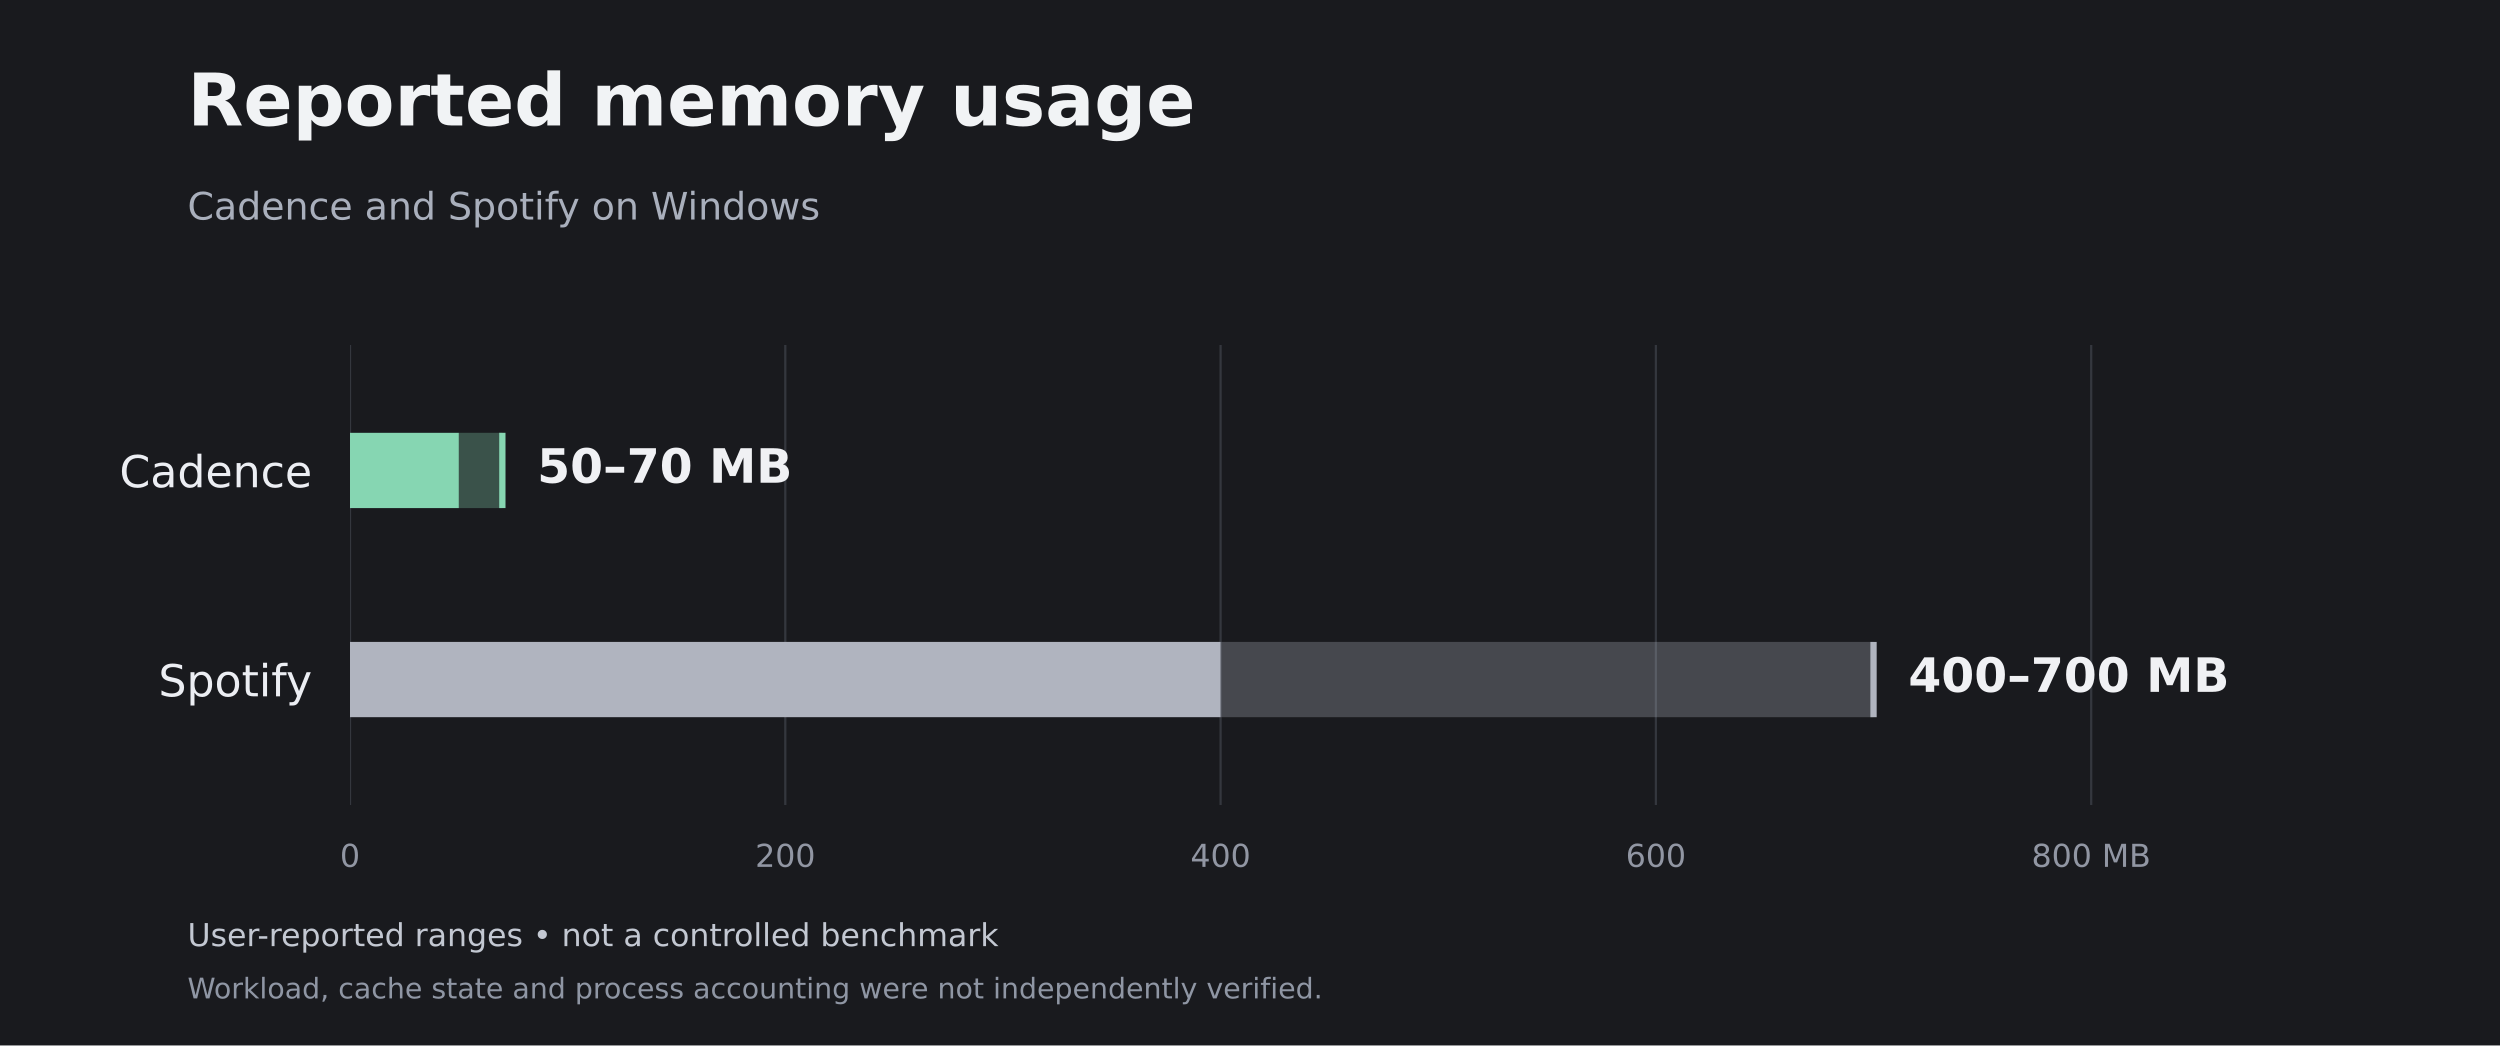
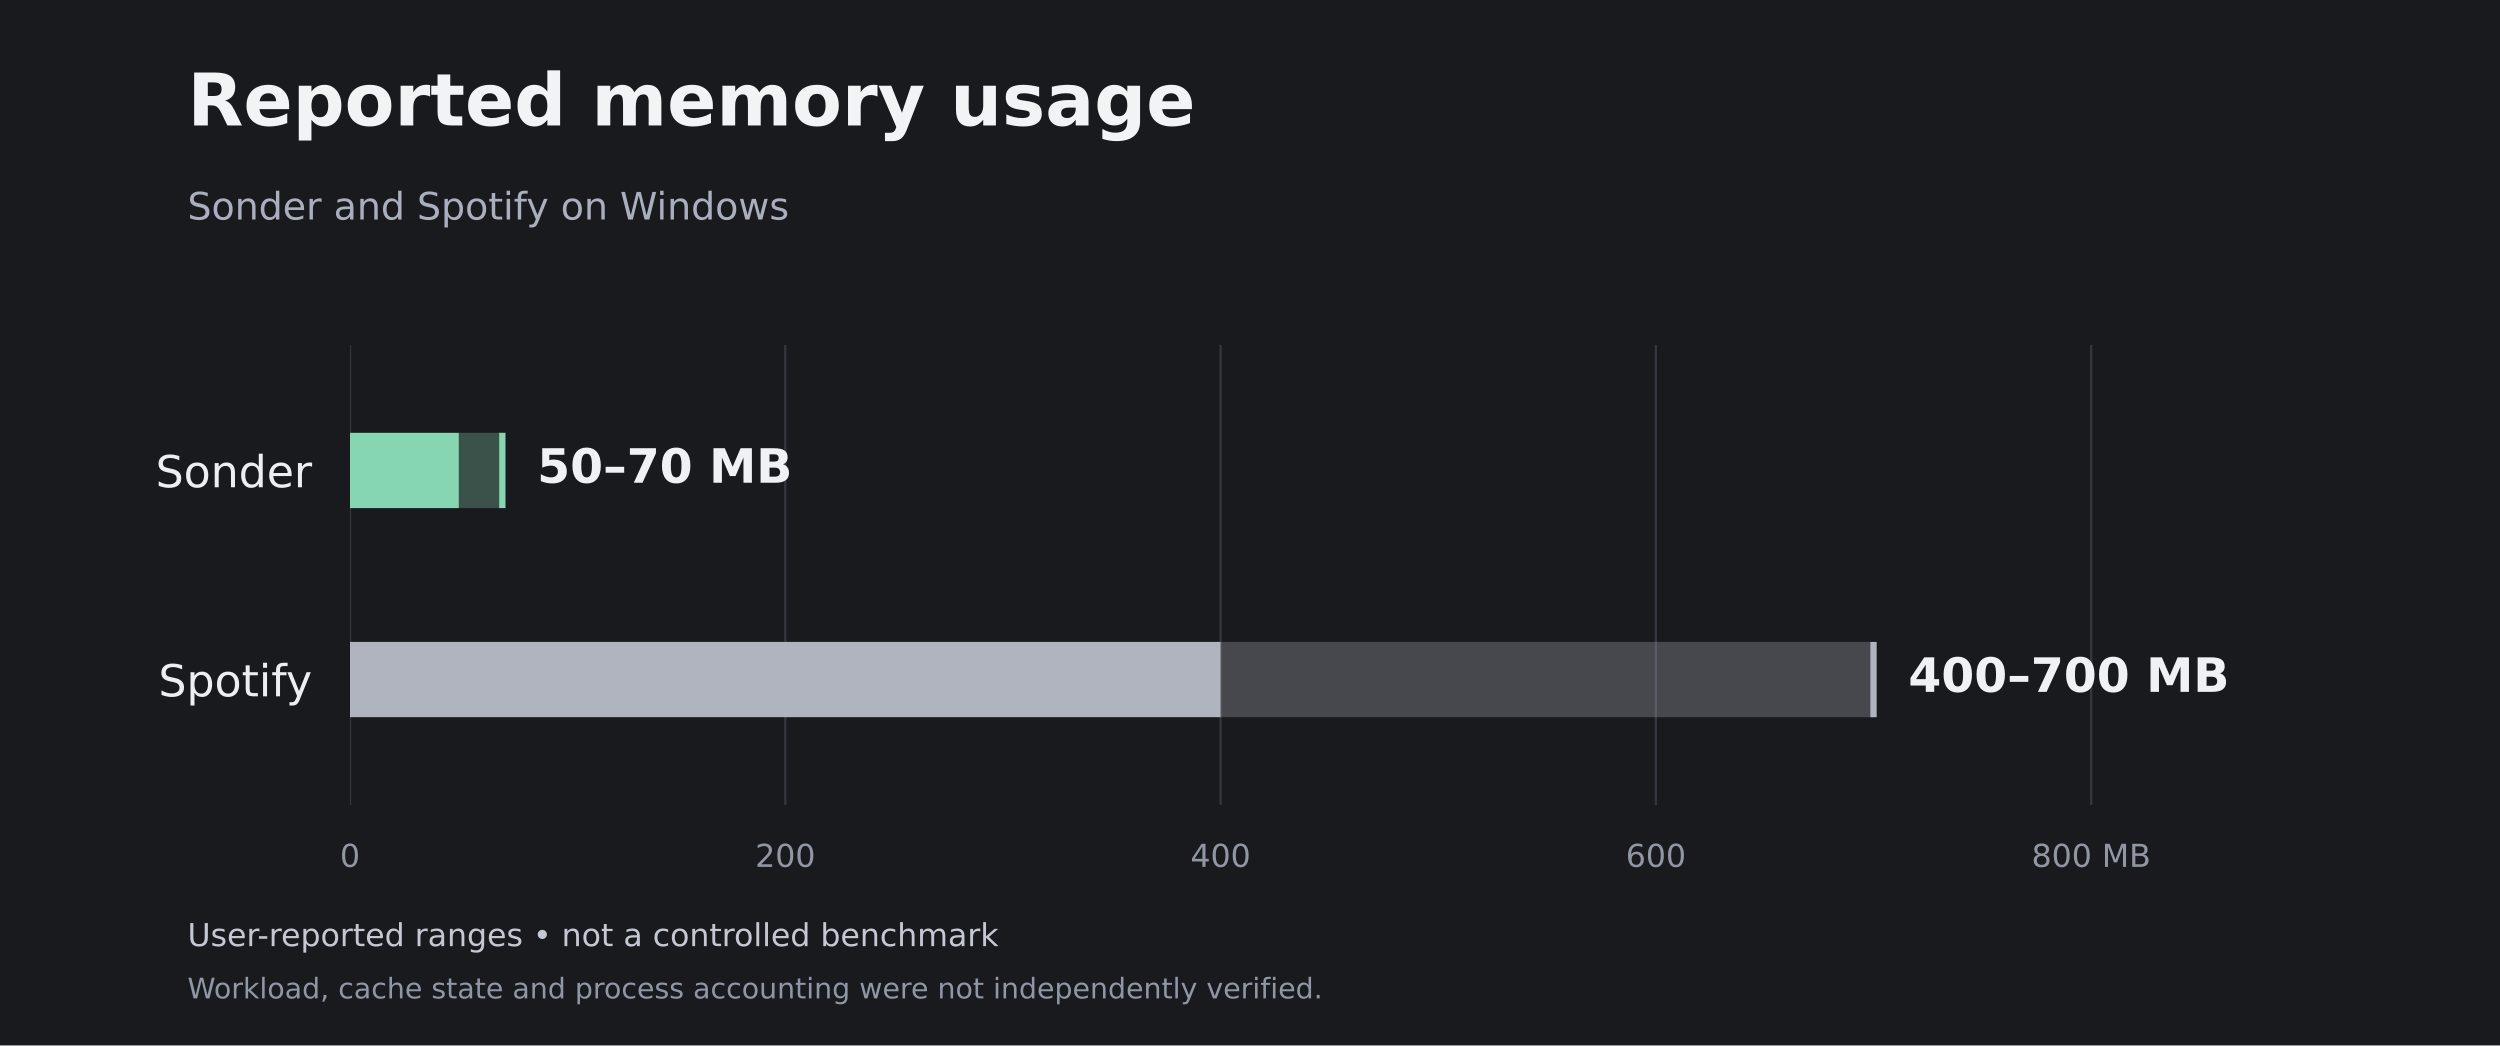
<svg xmlns="http://www.w3.org/2000/svg" width="792pt" height="331.2pt" viewBox="0 0 792 331.2" version="1.1">
  <defs>
    <style type="text/css">*{stroke-linejoin: round; stroke-linecap: butt}</style>
  </defs>
  <g id="figure_1">
    <g id="patch_1">
      <path d="M 0 331.2  L 792 331.2  L 792 0  L 0 0  z " style="fill: #191a1e" />
    </g>
    <g id="axes_1">
      <g id="patch_2">
        <path d="M 110.88 255.024  L 696.96 255.024  L 696.96 109.296  L 110.88 109.296  z " style="fill: #191a1e" />
      </g>
      <g id="matplotlib.axis_1">
        <g id="xtick_1">
          <g id="line2d_1">
-             <path d="M 110.88 255.024  L 110.88 109.296  " clip-path="url(#p76306eebe6)" style="fill: none; stroke: #34373e; stroke-width: 0.7; stroke-linecap: square" />
+             <path d="M 110.88 255.024  L 110.88 109.296  " clip-path="url(#pab46c2b3f3)" style="fill: none; stroke: #34373e; stroke-width: 0.7; stroke-linecap: square" />
          </g>
          <g id="line2d_2" />
          <g id="text_1">
            <text style="font-size: 10px; font-family: 'DejaVu Sans'; text-anchor: middle; fill: #9196a3" x="110.88" y="274.622" transform="rotate(-0 110.88 274.6217)">0</text>
          </g>
        </g>
        <g id="xtick_2">
          <g id="line2d_3">
-             <path d="M 248.781 255.024  L 248.781 109.296  " clip-path="url(#p76306eebe6)" style="fill: none; stroke: #34373e; stroke-width: 0.7; stroke-linecap: square" />
+             <path d="M 248.781 255.024  L 248.781 109.296  " clip-path="url(#pab46c2b3f3)" style="fill: none; stroke: #34373e; stroke-width: 0.7; stroke-linecap: square" />
          </g>
          <g id="line2d_4" />
          <g id="text_2">
            <text style="font-size: 10px; font-family: 'DejaVu Sans'; text-anchor: middle; fill: #9196a3" x="248.781" y="274.622" transform="rotate(-0 248.7812 274.6217)">200</text>
          </g>
        </g>
        <g id="xtick_3">
          <g id="line2d_5">
-             <path d="M 386.682 255.024  L 386.682 109.296  " clip-path="url(#p76306eebe6)" style="fill: none; stroke: #34373e; stroke-width: 0.7; stroke-linecap: square" />
+             <path d="M 386.682 255.024  L 386.682 109.296  " clip-path="url(#pab46c2b3f3)" style="fill: none; stroke: #34373e; stroke-width: 0.7; stroke-linecap: square" />
          </g>
          <g id="line2d_6" />
          <g id="text_3">
            <text style="font-size: 10px; font-family: 'DejaVu Sans'; text-anchor: middle; fill: #9196a3" x="386.682" y="274.622" transform="rotate(-0 386.6824 274.6217)">400</text>
          </g>
        </g>
        <g id="xtick_4">
          <g id="line2d_7">
-             <path d="M 524.584 255.024  L 524.584 109.296  " clip-path="url(#p76306eebe6)" style="fill: none; stroke: #34373e; stroke-width: 0.7; stroke-linecap: square" />
+             <path d="M 524.584 255.024  L 524.584 109.296  " clip-path="url(#pab46c2b3f3)" style="fill: none; stroke: #34373e; stroke-width: 0.7; stroke-linecap: square" />
          </g>
          <g id="line2d_8" />
          <g id="text_4">
            <text style="font-size: 10px; font-family: 'DejaVu Sans'; text-anchor: middle; fill: #9196a3" x="524.584" y="274.622" transform="rotate(-0 524.5835 274.6217)">600</text>
          </g>
        </g>
        <g id="xtick_5">
          <g id="line2d_9">
-             <path d="M 662.485 255.024  L 662.485 109.296  " clip-path="url(#p76306eebe6)" style="fill: none; stroke: #34373e; stroke-width: 0.7; stroke-linecap: square" />
+             <path d="M 662.485 255.024  L 662.485 109.296  " clip-path="url(#pab46c2b3f3)" style="fill: none; stroke: #34373e; stroke-width: 0.7; stroke-linecap: square" />
          </g>
          <g id="line2d_10" />
          <g id="text_5">
            <text style="font-size: 10px; font-family: 'DejaVu Sans'; text-anchor: middle; fill: #9196a3" x="662.485" y="274.622" transform="rotate(-0 662.4847 274.6217)">800 MB</text>
          </g>
        </g>
      </g>
      <g id="matplotlib.axis_2">
        <g id="ytick_1">
          <g id="line2d_11" />
          <g id="text_6">
-             <text style="font-size: 14px; font-family: 'DejaVu Sans'; text-anchor: end; fill: #eceef3" x="98.88" y="154.359" transform="rotate(-0 98.88 154.3589)">Cadence</text>
+             <text style="font-size: 14px; font-family: 'DejaVu Sans'; text-anchor: end; fill: #eceef3" x="98.88" y="154.359" transform="rotate(-0 98.88 154.3589)">Sonder</text>
          </g>
        </g>
        <g id="ytick_2">
          <g id="line2d_12" />
          <g id="text_7">
            <text style="font-size: 14px; font-family: 'DejaVu Sans'; text-anchor: end; fill: #eceef3" x="98.88" y="220.599" transform="rotate(-0 98.88 220.5989)">Spotify</text>
          </g>
        </g>
      </g>
      <g id="patch_3">
-         <path d="M 110.88 160.963  L 145.355 160.963  L 145.355 137.117  L 110.88 137.117  z " clip-path="url(#p76306eebe6)" style="fill: #86d6b2" />
+         <path d="M 110.88 160.963  L 145.355 160.963  L 145.355 137.117  L 110.88 137.117  z " clip-path="url(#pab46c2b3f3)" style="fill: #86d6b2" />
      </g>
      <g id="patch_4">
-         <path d="M 145.355 160.963  L 159.145 160.963  L 159.145 137.117  L 145.355 137.117  z " clip-path="url(#p76306eebe6)" style="fill: #86d6b2; opacity: 0.3" />
+         <path d="M 145.355 160.963  L 159.145 160.963  L 159.145 137.117  L 145.355 137.117  z " clip-path="url(#pab46c2b3f3)" style="fill: #86d6b2; opacity: 0.3" />
      </g>
      <g id="text_8">
        <text style="font-weight: 700; font-size: 15px; font-family: 'DejaVu Sans'; text-anchor: start; fill: #f0f1f4" x="170.178" y="152.936" transform="rotate(-0 170.1775 152.9365)">50–70 MB</text>
      </g>
      <g id="patch_5">
-         <path d="M 110.88 227.203  L 386.682 227.203  L 386.682 203.357  L 110.88 203.357  z " clip-path="url(#p76306eebe6)" style="fill: #b0b4bf" />
+         <path d="M 110.88 227.203  L 386.682 227.203  L 386.682 203.357  L 110.88 203.357  z " clip-path="url(#pab46c2b3f3)" style="fill: #b0b4bf" />
      </g>
      <g id="patch_6">
-         <path d="M 386.682 227.203  L 593.534 227.203  L 593.534 203.357  L 386.682 203.357  z " clip-path="url(#p76306eebe6)" style="fill: #b0b4bf; opacity: 0.3" />
+         <path d="M 386.682 227.203  L 593.534 227.203  L 593.534 203.357  L 386.682 203.357  z " clip-path="url(#pab46c2b3f3)" style="fill: #b0b4bf; opacity: 0.3" />
      </g>
      <g id="text_9">
        <text style="font-weight: 700; font-size: 15px; font-family: 'DejaVu Sans'; text-anchor: start; fill: #f0f1f4" x="604.566" y="219.176" transform="rotate(-0 604.5662 219.1765)">400–700 MB</text>
      </g>
      <g id="LineCollection_1">
-         <path d="M 159.145 160.963  L 159.145 137.117  " clip-path="url(#p76306eebe6)" style="fill: none; stroke: #86d6b2; stroke-width: 2" />
+         <path d="M 159.145 160.963  L 159.145 137.117  " clip-path="url(#pab46c2b3f3)" style="fill: none; stroke: #86d6b2; stroke-width: 2" />
      </g>
      <g id="LineCollection_2">
-         <path d="M 593.534 227.203  L 593.534 203.357  " clip-path="url(#p76306eebe6)" style="fill: none; stroke: #b0b4bf; stroke-width: 2" />
+         <path d="M 593.534 227.203  L 593.534 203.357  " clip-path="url(#pab46c2b3f3)" style="fill: none; stroke: #b0b4bf; stroke-width: 2" />
      </g>
    </g>
    <g id="text_10">
      <text style="font-weight: 700; font-size: 23px; font-family: 'DejaVu Sans'; text-anchor: start; fill: #f1f3f5" x="59.4" y="39.744" transform="rotate(-0 59.4 39.744)">Reported memory usage</text>
    </g>
    <g id="text_11">
-       <text style="font-size: 12px; font-family: 'DejaVu Sans'; text-anchor: start; fill: #a9afbc" x="59.4" y="69.552" transform="rotate(-0 59.4 69.552)">Cadence and Spotify on Windows</text>
+       <text style="font-size: 12px; font-family: 'DejaVu Sans'; text-anchor: start; fill: #a9afbc" x="59.4" y="69.552" transform="rotate(-0 59.4 69.552)">Sonder and Spotify on Windows</text>
    </g>
    <g id="text_12">
      <text style="font-size: 10px; font-family: 'DejaVu Sans'; text-anchor: start; fill: #c3c8d2" x="59.4" y="299.736" transform="rotate(-0 59.4 299.736)">User-reported ranges • not a controlled benchmark</text>
    </g>
    <g id="text_13">
      <text style="font-size: 9px; font-family: 'DejaVu Sans'; text-anchor: start; fill: #8f96a4" x="59.4" y="316.296" transform="rotate(-0 59.4 316.296)">Workload, cache state and process accounting were not independently verified.</text>
    </g>
  </g>
  <defs>
-     <clipPath id="p76306eebe6">
+     <clipPath id="pab46c2b3f3">
      <rect x="110.88" y="109.296" width="586.08" height="145.728" />
    </clipPath>
  </defs>
</svg>
